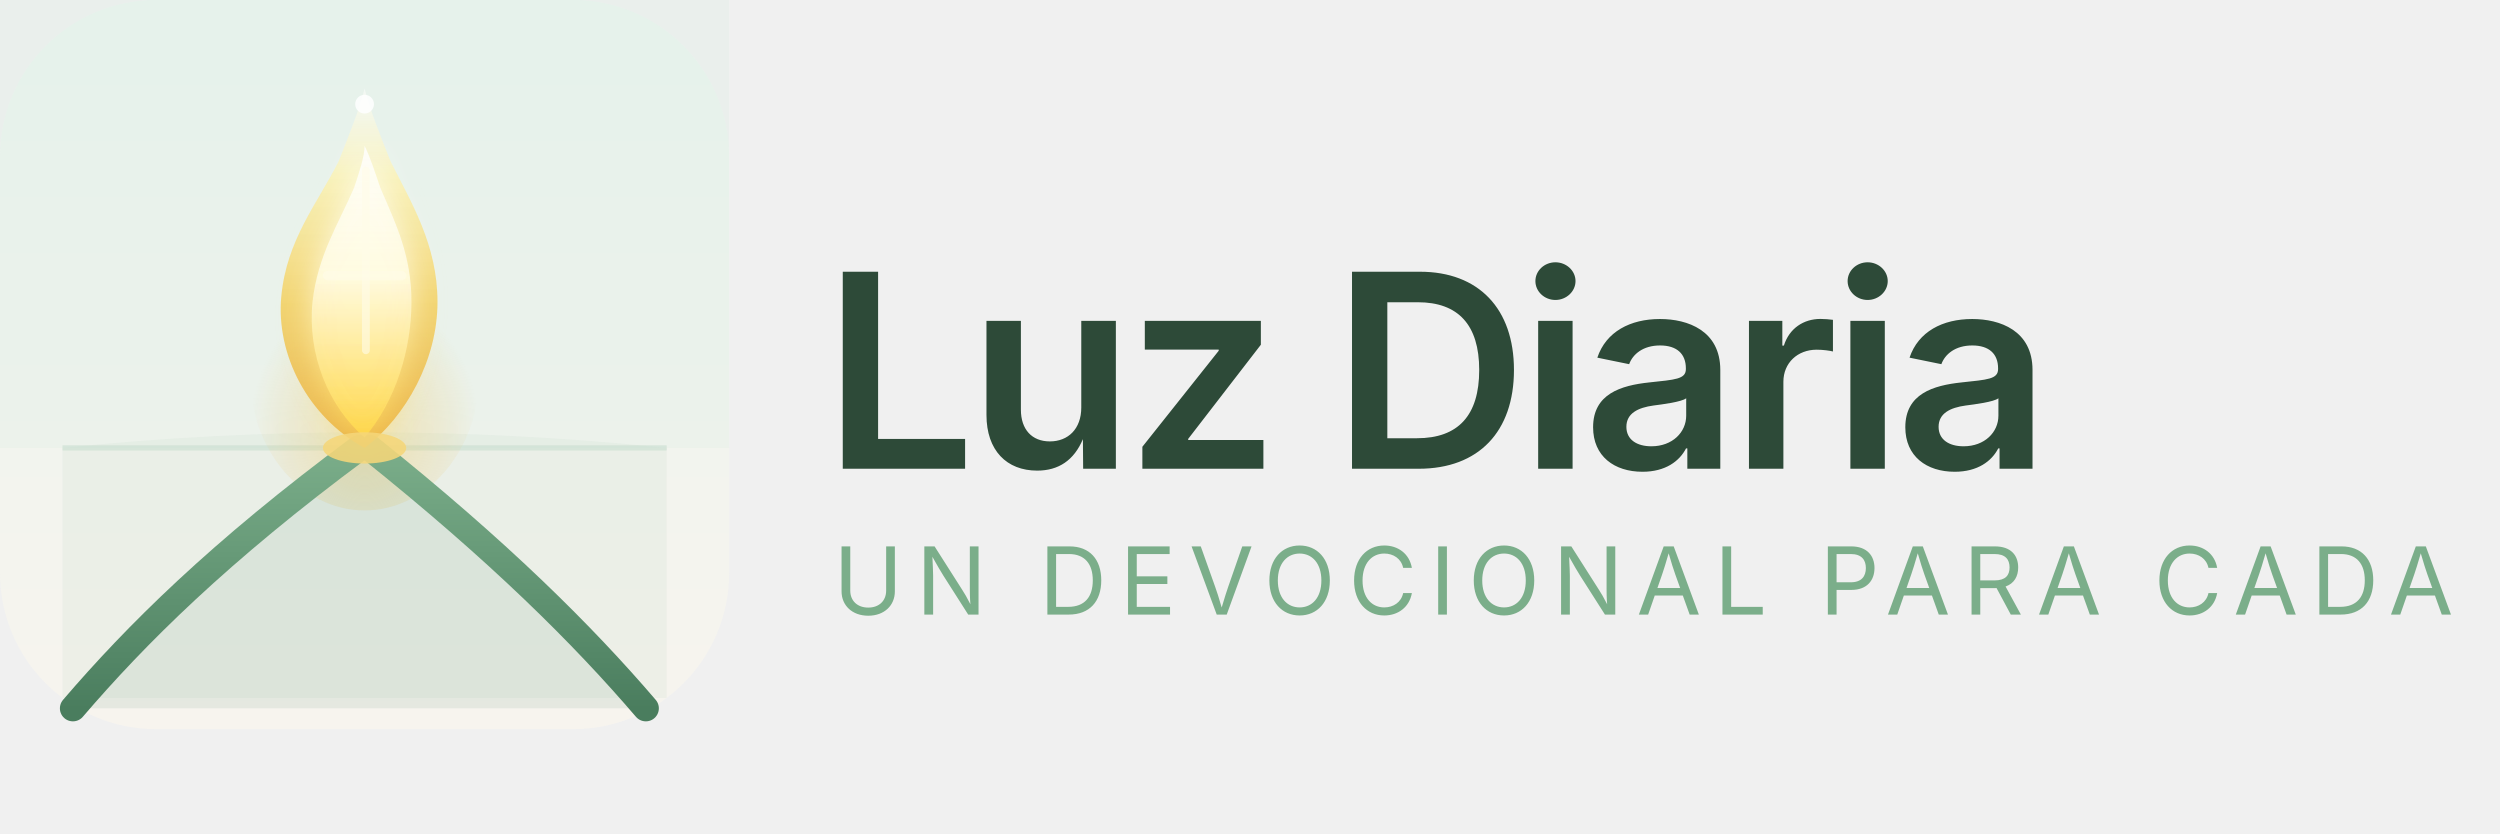
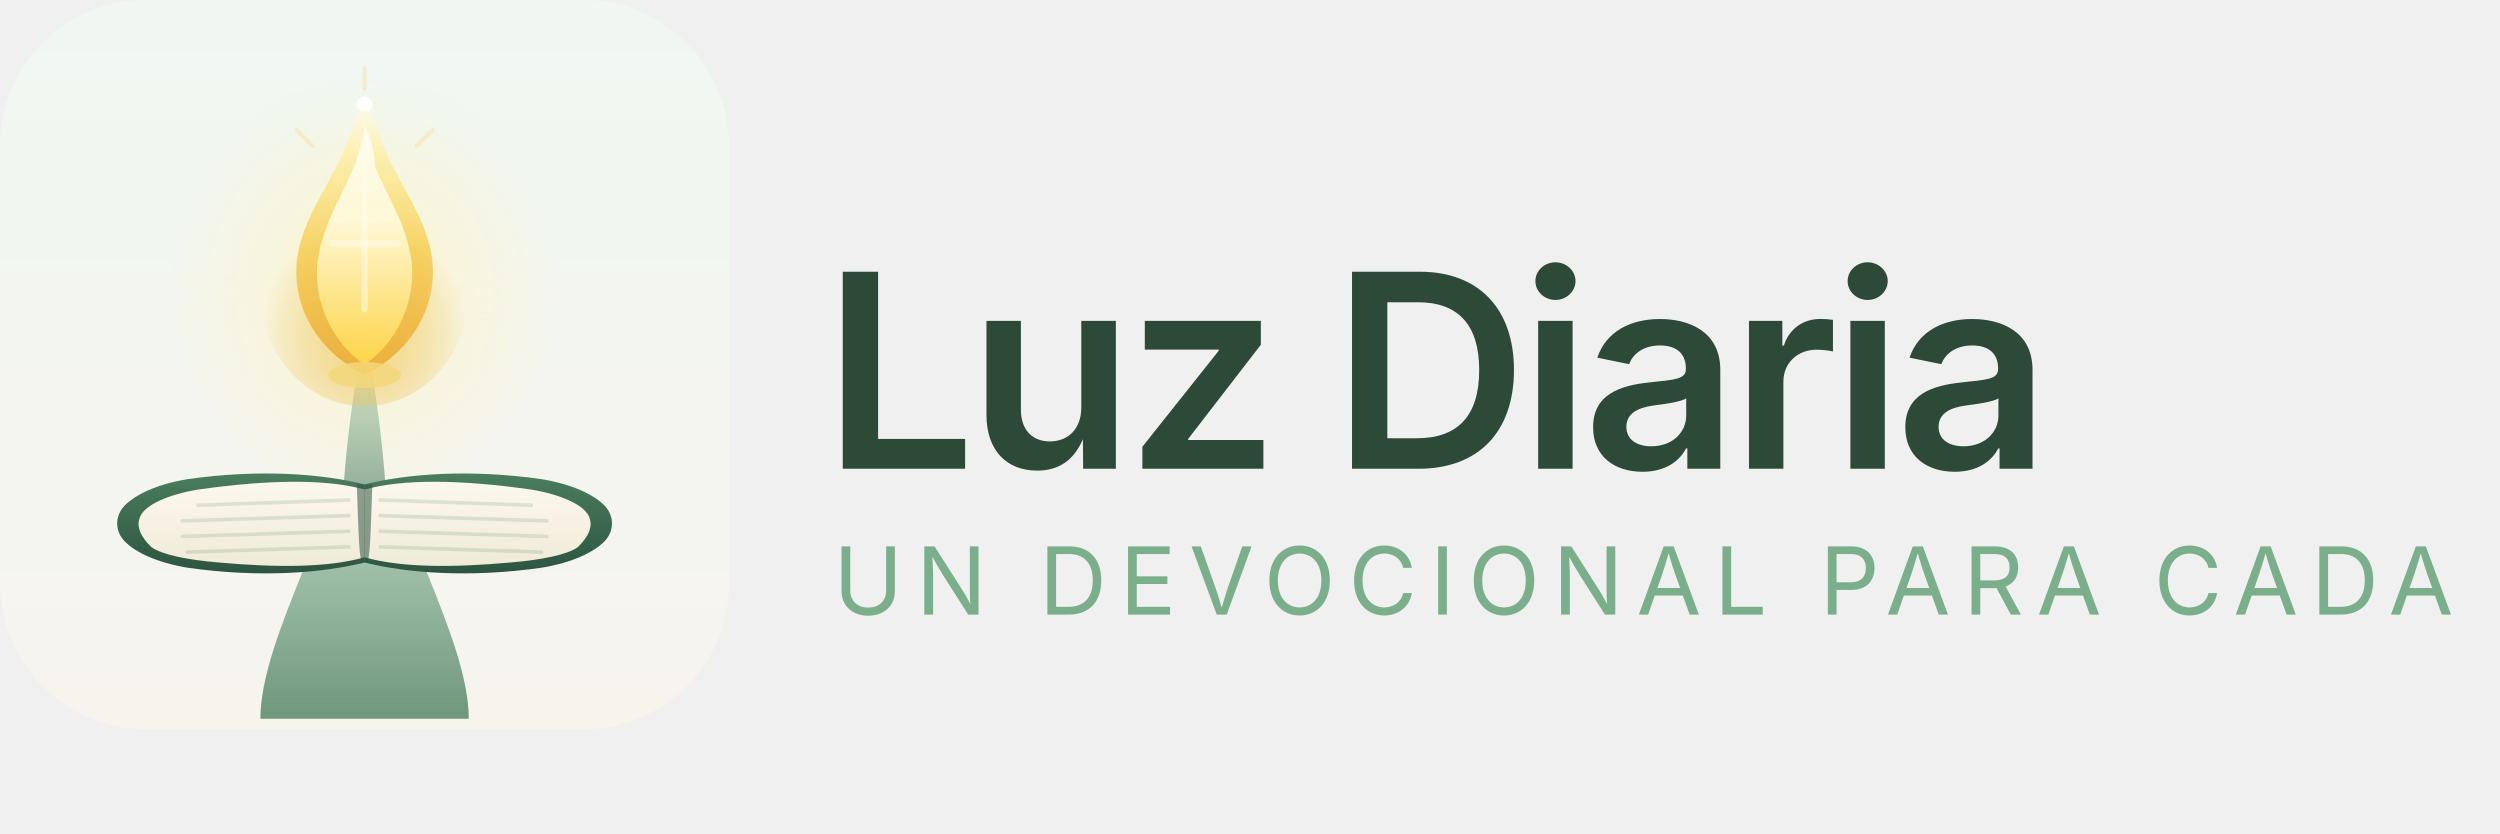
<svg xmlns="http://www.w3.org/2000/svg" width="480" height="160" viewBox="0 0 480 160">
  <defs>
-     <linearGradient id="bgGradient" x1="0%" y1="0%" x2="0%" y2="100%">
-       <stop offset="0%" stop-color="#EAF3EE" />
+     <linearGradient id="bg" x1="0%" y1="0%" x2="0%" y2="100%">
+       <stop offset="0%" stop-color="#F0F7F2" />
      <stop offset="100%" stop-color="#F7F4EE" />
    </linearGradient>
-     <linearGradient id="flameGrad" x1="0%" y1="100%" x2="0%" y2="0%">
-       <stop offset="0%" stop-color="#E8A020" stop-opacity="1" />
-       <stop offset="40%" stop-color="#F5C842" stop-opacity="1" />
-       <stop offset="75%" stop-color="#FFF0A0" stop-opacity="0.95" />
-       <stop offset="100%" stop-color="#FFFFFF" stop-opacity="0.65" />
+     <linearGradient id="road" x1="0%" y1="100%" x2="0%" y2="0%">
+       <stop offset="0%" stop-color="#4A7D5E" stop-opacity="0.9" />
+       <stop offset="1" stop-color="#7BAE8A" stop-opacity="0.6" />
    </linearGradient>
-     <linearGradient id="flameCoreGrad" x1="0%" y1="100%" x2="0%" y2="0%">
+     <linearGradient id="book" x1="0%" y1="0%" x2="0%" y2="100%">
+       <stop offset="0%" stop-color="#4A7D5E" />
+       <stop offset="100%" stop-color="#2D5440" />
+     </linearGradient>
+     <linearGradient id="pages" x1="0%" y1="0%" x2="0%" y2="100%">
+       <stop offset="0%" stop-color="#FDF8EE" />
+       <stop offset="100%" stop-color="#F0EAD8" />
+     </linearGradient>
+     <linearGradient id="flame" x1="0%" y1="100%" x2="0%" y2="0%">
+       <stop offset="0%" stop-color="#E8A020" />
+       <stop offset="45%" stop-color="#F5C842" />
+       <stop offset="80%" stop-color="#FFF0A0" stop-opacity="0.95" />
+       <stop offset="100%" stop-color="#FFFFFF" stop-opacity="0.7" />
+     </linearGradient>
+     <linearGradient id="flameCore" x1="0%" y1="100%" x2="0%" y2="0%">
      <stop offset="0%" stop-color="#FFD84A" />
-       <stop offset="55%" stop-color="#FFFBE0" />
-       <stop offset="100%" stop-color="#FFFFFF" stop-opacity="0.9" />
+       <stop offset="60%" stop-color="#FFFBE0" />
+       <stop offset="100%" stop-color="#FFFFFF" stop-opacity="0.85" />
    </linearGradient>
-     <radialGradient id="flameGlow" cx="50%" cy="70%" r="50%">
-       <stop offset="0%" stop-color="#F5D77A" stop-opacity="0.85" />
+     <radialGradient id="glow" cx="50%" cy="70%" r="50%">
+       <stop offset="0%" stop-color="#F5D77A" stop-opacity="0.9" />
      <stop offset="100%" stop-color="#E8B84B" stop-opacity="0" />
    </radialGradient>
-     <linearGradient id="pathGradient" x1="0%" y1="100%" x2="0%" y2="0%">
-       <stop offset="0%" stop-color="#4A7D5E" />
-       <stop offset="100%" stop-color="#7BAE8A" />
-     </linearGradient>
-     <filter id="softGlow" x="-40%" y="-40%" width="180%" height="180%">
-       <feGaussianBlur stdDeviation="3" result="blur" />
-       <feMerge>
-         <feMergeNode in="blur" />
-         <feMergeNode in="SourceGraphic" />
-       </feMerge>
-     </filter>
+     <radialGradient id="glowBig" cx="50%" cy="55%" r="50%">
+       <stop offset="0%" stop-color="#FFF4C2" stop-opacity="0.8" />
+       <stop offset="100%" stop-color="#FFF4C2" stop-opacity="0" />
+     </radialGradient>
  </defs>
  <g>
-     <rect x="0" y="0" width="140" height="140" rx="30" ry="30" fill="url(#bgGradient)" />
-     <rect x="0" y="0" width="140" height="86" rx="0" fill="#D6EDE0" fill-opacity="0.22" />
-     <line x1="12" y1="86" x2="128" y2="86" stroke="#C8DDD0" stroke-width="1" opacity="0.6" />
-     <path d="M 12 86 Q 70 80 128 86 L 128 134 L 12 134 Z" fill="#C8E0CE" fill-opacity="0.20" />
-     <ellipse cx="70" cy="72" rx="22" ry="26" fill="url(#flameGlow)" fill-opacity="0.55" />
-     <path d="M 14 136 C 26 122 42 106 69 86 C 96 106 112 122 124 136 Z" fill="#5A8F6F" fill-opacity="0.11" />
-     <path d="M 14 136 C 26 122 42 106 69 86" fill="none" stroke="url(#pathGradient)" stroke-width="5" stroke-linecap="round" />
-     <path d="M 124 136 C 112 122 96 106 71 86" fill="none" stroke="url(#pathGradient)" stroke-width="5" stroke-linecap="round" />
-     <path d="M 70 86          C 59 80 53 68 54 57          C 55 46 61 39 65 31          C 67 26 69 21 70 17          C 71 21 73 26 75 31          C 79 39 84 47 84 58          C 84 69 78 80 70 86 Z" fill="url(#flameGrad)" fill-opacity="0.72" />
-     <path d="M 70 84          C 63 78 59 68 60 58          C 61 49 65 43 68 36          C 69 33 70 30 70 28          C 71 30 72 33 73 36          C 76 43 79 49 79 58          C 79 67 76 77 70 84 Z" fill="url(#flameCoreGrad)" fill-opacity="0.92" filter="url(#softGlow)" />
-     <rect x="69.5" y="32" width="1.5" height="36" rx="0.75" fill="#FFFBE8" fill-opacity="0.60" />
-     <rect x="62" y="52" width="16" height="1.8" rx="0.9" fill="#FFFBE8" fill-opacity="0.55" />
-     <ellipse cx="70" cy="86" rx="8" ry="3" fill="#F5D77A" fill-opacity="0.88" />
-     <circle cx="70" cy="20" r="1.8" fill="#FFFFFF" fill-opacity="0.85" />
+     <rect x="0" y="0" width="140" height="140" rx="28" ry="28" fill="url(#bg)" />
+     <ellipse cx="70" cy="52" rx="38" ry="42" fill="url(#glowBig)" />
+     <path d="M 50 138 C 50 130 54 120 58 110 C 61 102 64 97 66 93              L 74 93 C 76 97 79 102 82 110 C 86 120 90 130 90 138 Z" fill="url(#road)" opacity="0.88" />
+     <path d="M 66 93 C 66.5 86 67.5 78 68.5 72 L 71.5 72              C 72.5 78 73.5 86 74 93 Z" fill="url(#road)" opacity="0.62" />
+     <path d="M 70 93 C 62 91 50 90 36 92 C 30 93 26 95 24 97              C 22 99 22 102 24 104 C 26 106 30 108 36 109              C 50 111 62 110 70 108 Z" fill="url(#book)" />
+     <path d="M 70 93 C 78 91 90 90 104 92 C 110 93 114 95 116 97              C 118 99 118 102 116 104 C 114 106 110 108 104 109              C 90 111 78 110 70 108 Z" fill="url(#book)" />
+     <path d="M 70 94 C 63 92 52 92 38 94 C 32 95 28 97 27 99              C 26 101 27 103 29 105 C 31 106.5 36 107.5 42 108              C 53 109 63 109 70 107 Z" fill="url(#pages)" />
+     <path d="M 70 94 C 77 92 88 92 102 94 C 108 95 112 97 113 99              C 114 101 113 103 111 105 C 109 106.5 104 107.5 98 108              C 87 109 77 109 70 107 Z" fill="url(#pages)" />
+     <g opacity="0.17" stroke="#4A7D5E" stroke-width="0.7" stroke-linecap="round">
+       <line x1="38" y1="97" x2="67" y2="96" />
+       <line x1="35" y1="100" x2="67" y2="99" />
+       <line x1="35" y1="103" x2="67" y2="102" />
+       <line x1="36" y1="106" x2="67" y2="105" />
+     </g>
+     <g opacity="0.17" stroke="#4A7D5E" stroke-width="0.7" stroke-linecap="round">
+       <line x1="73" y1="96" x2="102" y2="97" />
+       <line x1="73" y1="99" x2="105" y2="100" />
+       <line x1="73" y1="102" x2="105" y2="103" />
+       <line x1="73" y1="105" x2="104" y2="106" />
+     </g>
+     <path d="M 68.5 93 C 69 107 69 108 70 108 C 71 108 71 107 71.5 93 Z" fill="#2D5440" opacity="0.55" />
+     <ellipse cx="70" cy="56" rx="20" ry="22" fill="url(#glow)" />
+     <path d="M 70 72 C 62 68 56 60 57 50 C 58 42 63 36 66 29              C 67.5 25 69 21 70 18 C 71 21 72.5 25 74 29              C 77 36 82 42 83 50 C 84 60 78 68 70 72 Z" fill="url(#flame)" opacity="0.75" />
+     <path d="M 70 70 C 64 66 60 58 61 50 C 62 43 65.5 38 68 32              C 69 29 70 26 70 24 C 71 26 72 29 72 32              C 74.5 38 78 43 79 50 C 80 58 76 66 70 70 Z" fill="url(#flameCore)" opacity="0.9" />
+     <rect x="69.4" y="28" width="1.2" height="32" rx="0.6" fill="#FFFBE8" opacity="0.55" />
+     <rect x="63" y="46" width="14" height="1.5" rx="0.75" fill="#FFFBE8" opacity="0.50" />
+     <ellipse cx="70" cy="72" rx="7" ry="2.5" fill="#F5D77A" opacity="0.85" />
+     <g opacity="0.32" stroke="#F5D77A" stroke-width="0.8" stroke-linecap="round">
+       <line x1="70" y1="17" x2="70" y2="13" />
+       <line x1="60" y1="28" x2="57" y2="25" />
+       <line x1="80" y1="28" x2="83" y2="25" />
+     </g>
+     <circle cx="70" cy="20" r="1.5" fill="#FFFFFF" opacity="0.9" />
  </g>
  <g transform="translate(158, 0)">
    <text x="0" y="90" font-family="'Inter', 'SF Pro Display', -apple-system, 'Helvetica Neue', Arial, sans-serif" font-size="52" font-weight="600" letter-spacing="-1.5" fill="#2D4A38">Luz Diaria</text>
    <text x="2" y="118" font-family="'Inter', 'SF Pro Text', -apple-system, 'Helvetica Neue', Arial, sans-serif" font-size="18" font-weight="400" letter-spacing="2.5" fill="#7BAE8A">UN DEVOCIONAL PARA CADA DÍA</text>
  </g>
</svg>
